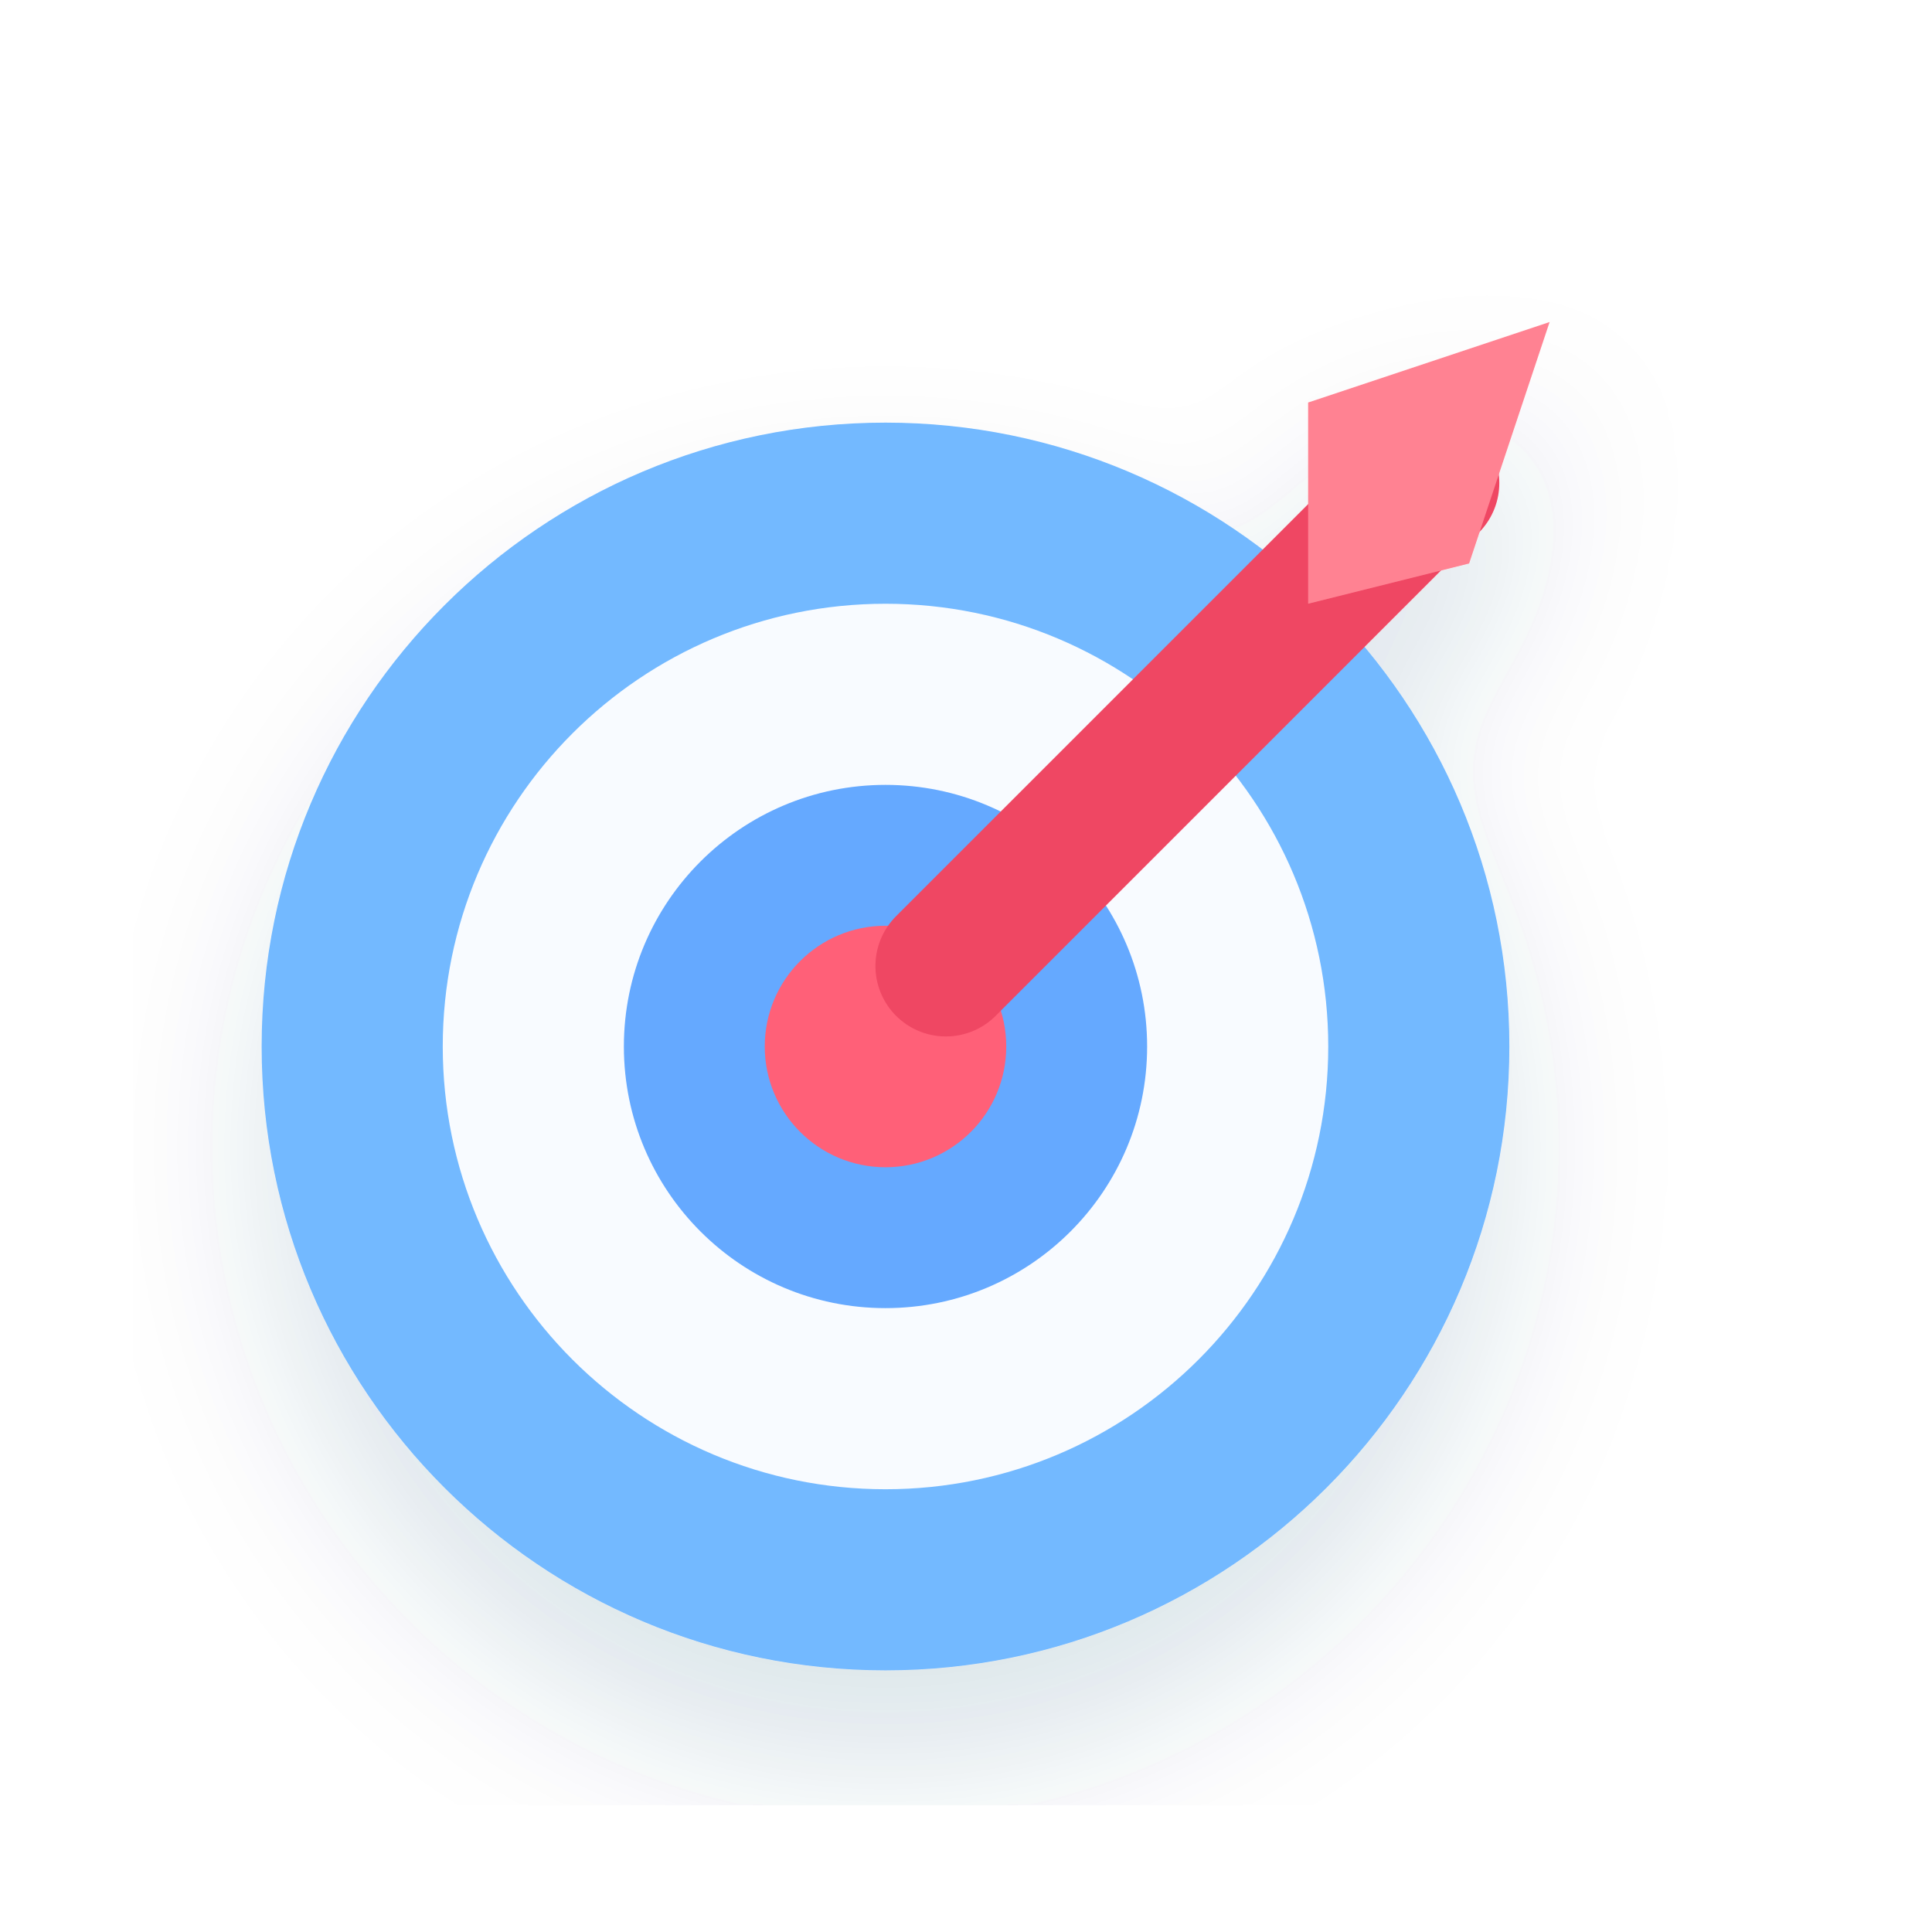
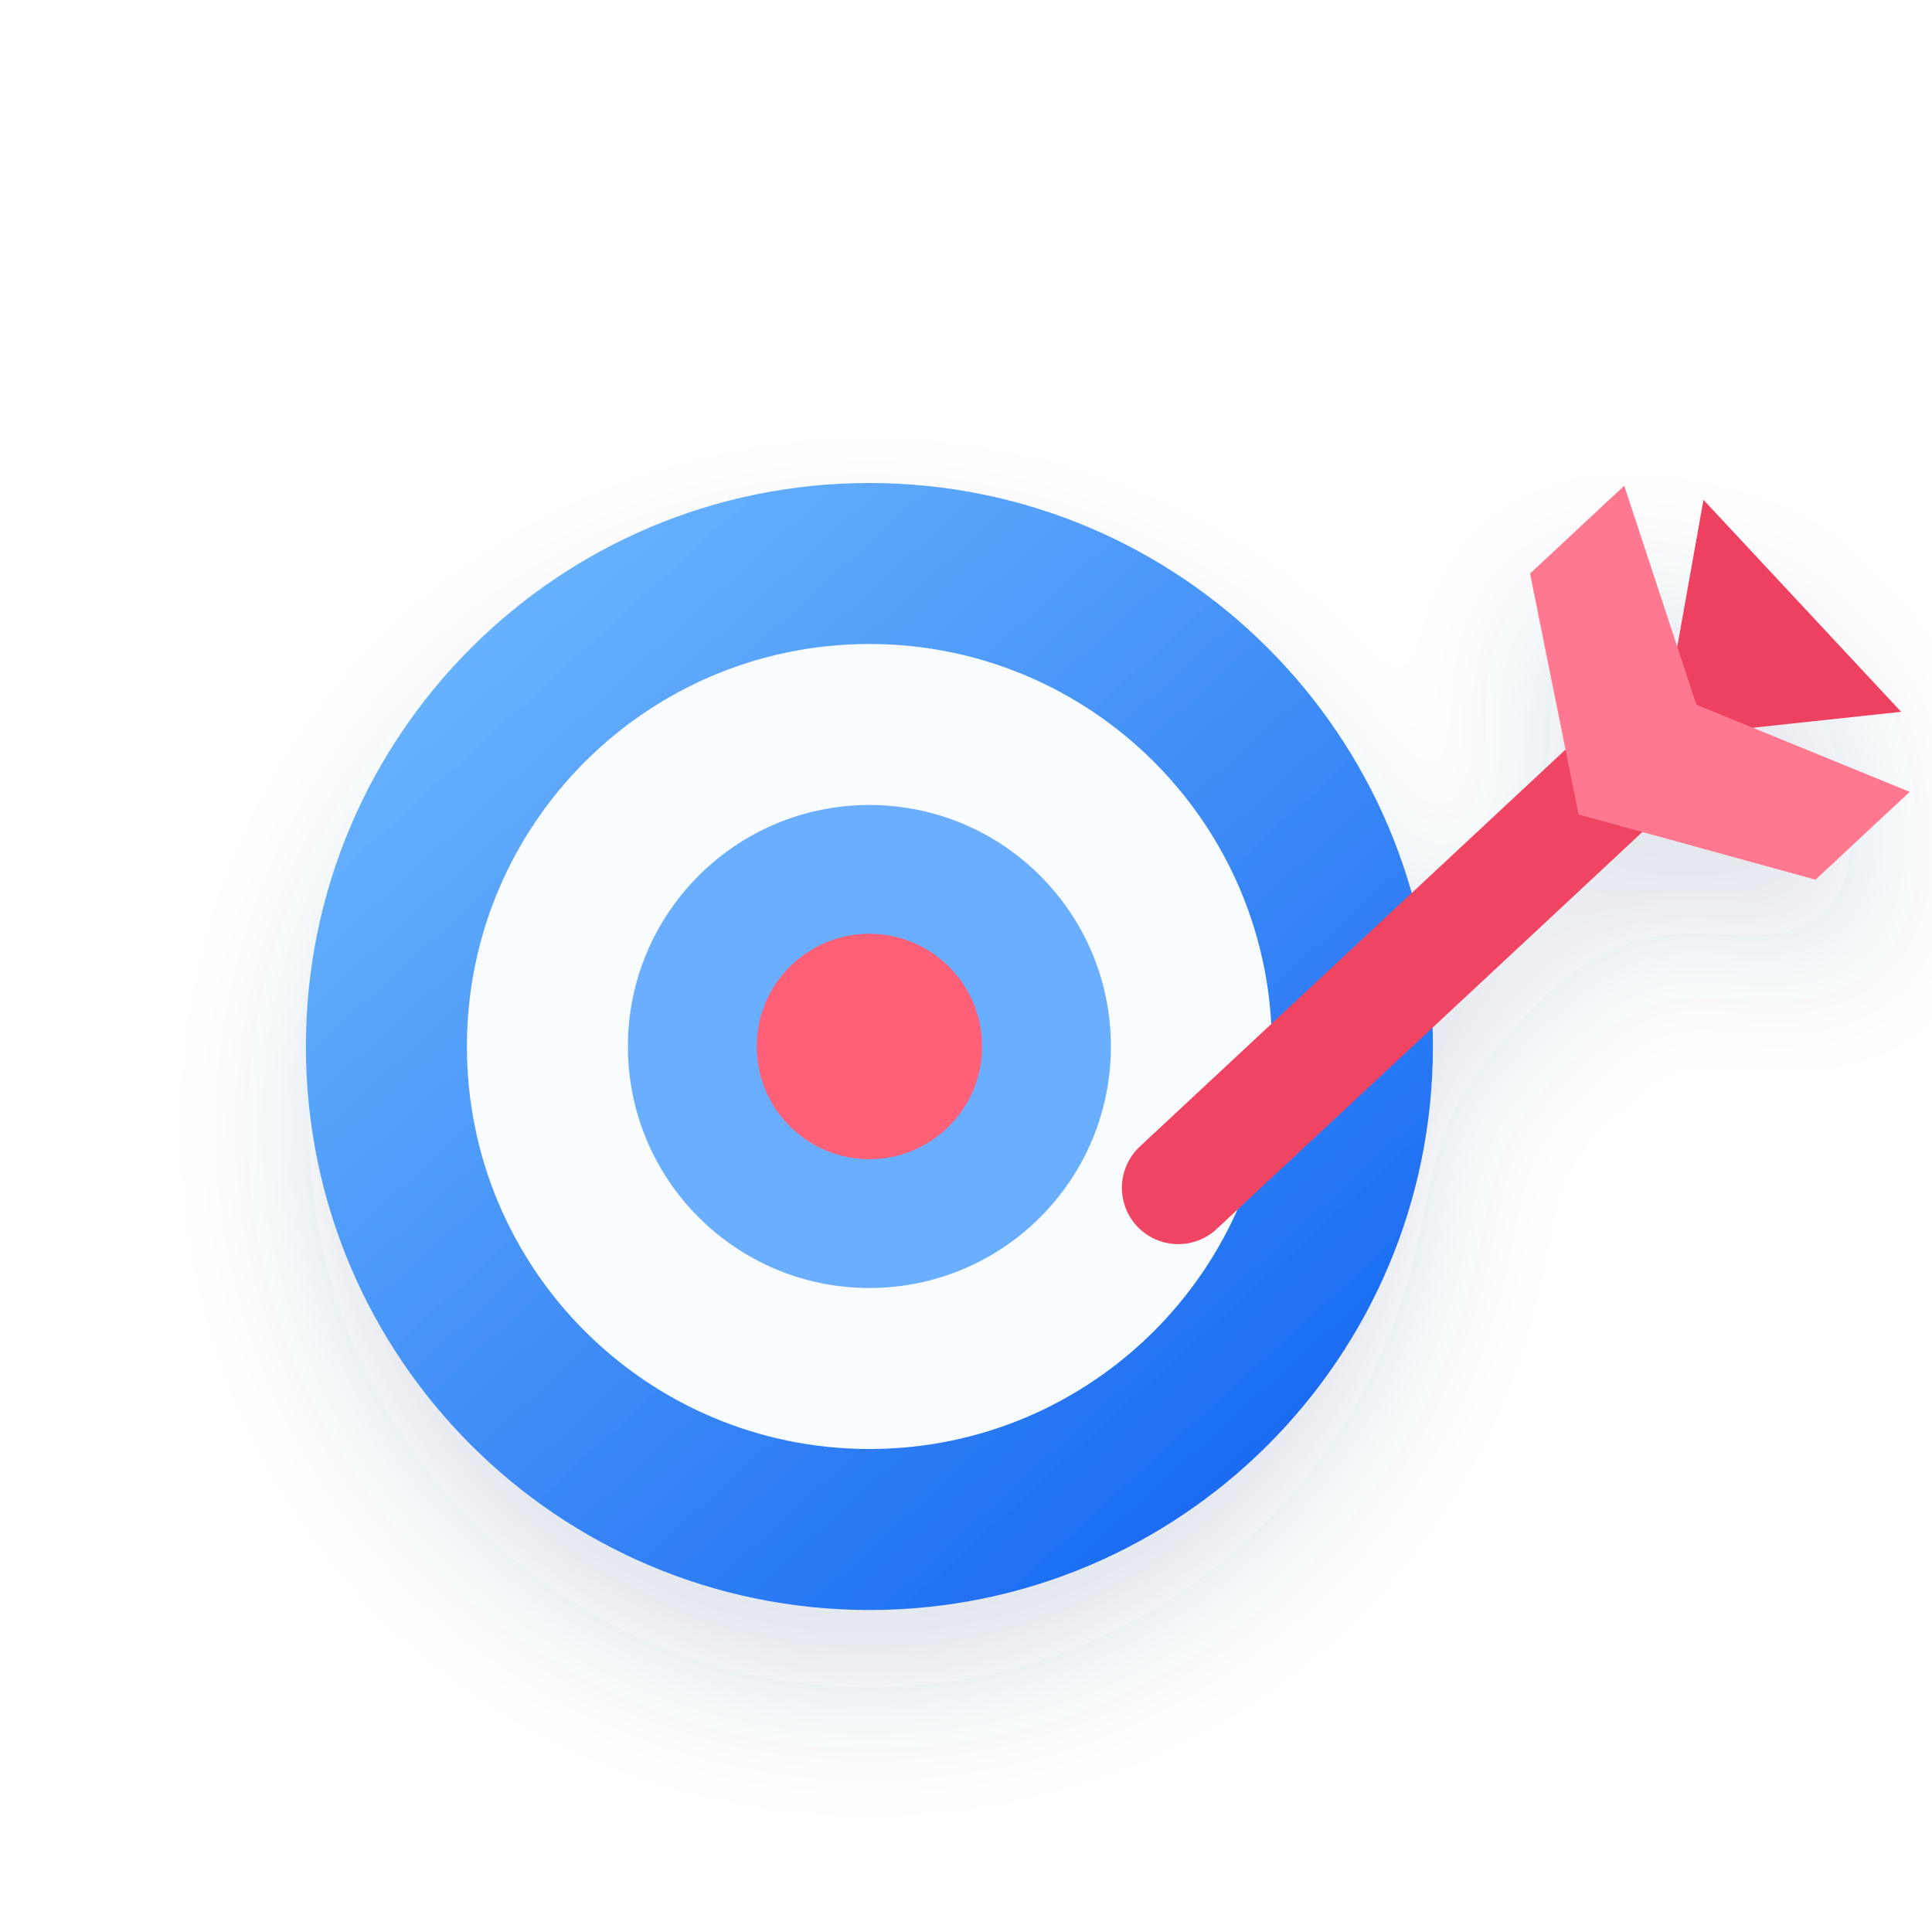
- <svg xmlns="http://www.w3.org/2000/svg" viewBox="0 0 96 96">
+ <svg xmlns="http://www.w3.org/2000/svg" viewBox="0 0 120 120">
  <defs>
-     <linearGradient id="b" x1="18" y1="18" x2="75" y2="76">
-       <stop stop-color="#73b9ff" />
-       <stop offset="1" stop-color="#1468f5" />
+     <linearGradient id="blue" x1="22" y1="24" x2="83" y2="91" gradientUnits="userSpaceOnUse">
+       <stop stop-color="#79C2FF" />
+       <stop offset="1" stop-color="#1768F2" />
    </linearGradient>
-     <linearGradient id="r" x1="50" y1="25" x2="75" y2="54">
-       <stop stop-color="#ff8292" />
-       <stop offset="1" stop-color="#ef3f5e" />
+     <linearGradient id="red" x1="67" y1="18" x2="98" y2="51" gradientUnits="userSpaceOnUse">
+       <stop stop-color="#FF8495" />
+       <stop offset="1" stop-color="#EE405F" />
    </linearGradient>
-     <filter id="s">
-       <feDropShadow dx="0" dy="5" stdDeviation="4" flood-color="#203a70" flood-opacity=".14" />
+     <filter id="shadow" x="-30%" y="-30%" width="170%" height="180%">
+       <feDropShadow dx="0" dy="5" stdDeviation="4" flood-color="#294B86" flood-opacity=".15" />
    </filter>
  </defs>
-   <g filter="url(#s)">
-     <circle cx="44" cy="52" r="31" fill="url(#b)" />
-     <circle cx="44" cy="52" r="22" fill="#f8fbff" />
-     <circle cx="44" cy="52" r="13" fill="#65a9ff" />
-     <circle cx="44" cy="52" r="6" fill="#ff6078" />
-     <path d="m47 48 24-24" stroke="#ef4663" stroke-width="7" stroke-linecap="round" />
-     <path d="m65 20 12-4-4 12-8 2Z" fill="url(#r)" />
+   <g filter="url(#shadow)">
+     <circle cx="54" cy="65" r="35" fill="url(#blue)" />
+     <circle cx="54" cy="65" r="25" fill="#F9FCFF" />
+     <circle cx="54" cy="65" r="15" fill="#69AEFF" />
+     <circle cx="54" cy="65" r="7" fill="#FF5E77" />
+     <g transform="rotate(-43 75 42)">
+       <path d="M52 64H94" stroke="#EF4562" stroke-width="7" stroke-linecap="round" />
+       <path d="M93 64 105 55v18Z" fill="url(#red)" />
+       <path d="M86 64 94 51h8l-6 13 6 13h-8Z" fill="#FF7890" />
+     </g>
  </g>
</svg>
